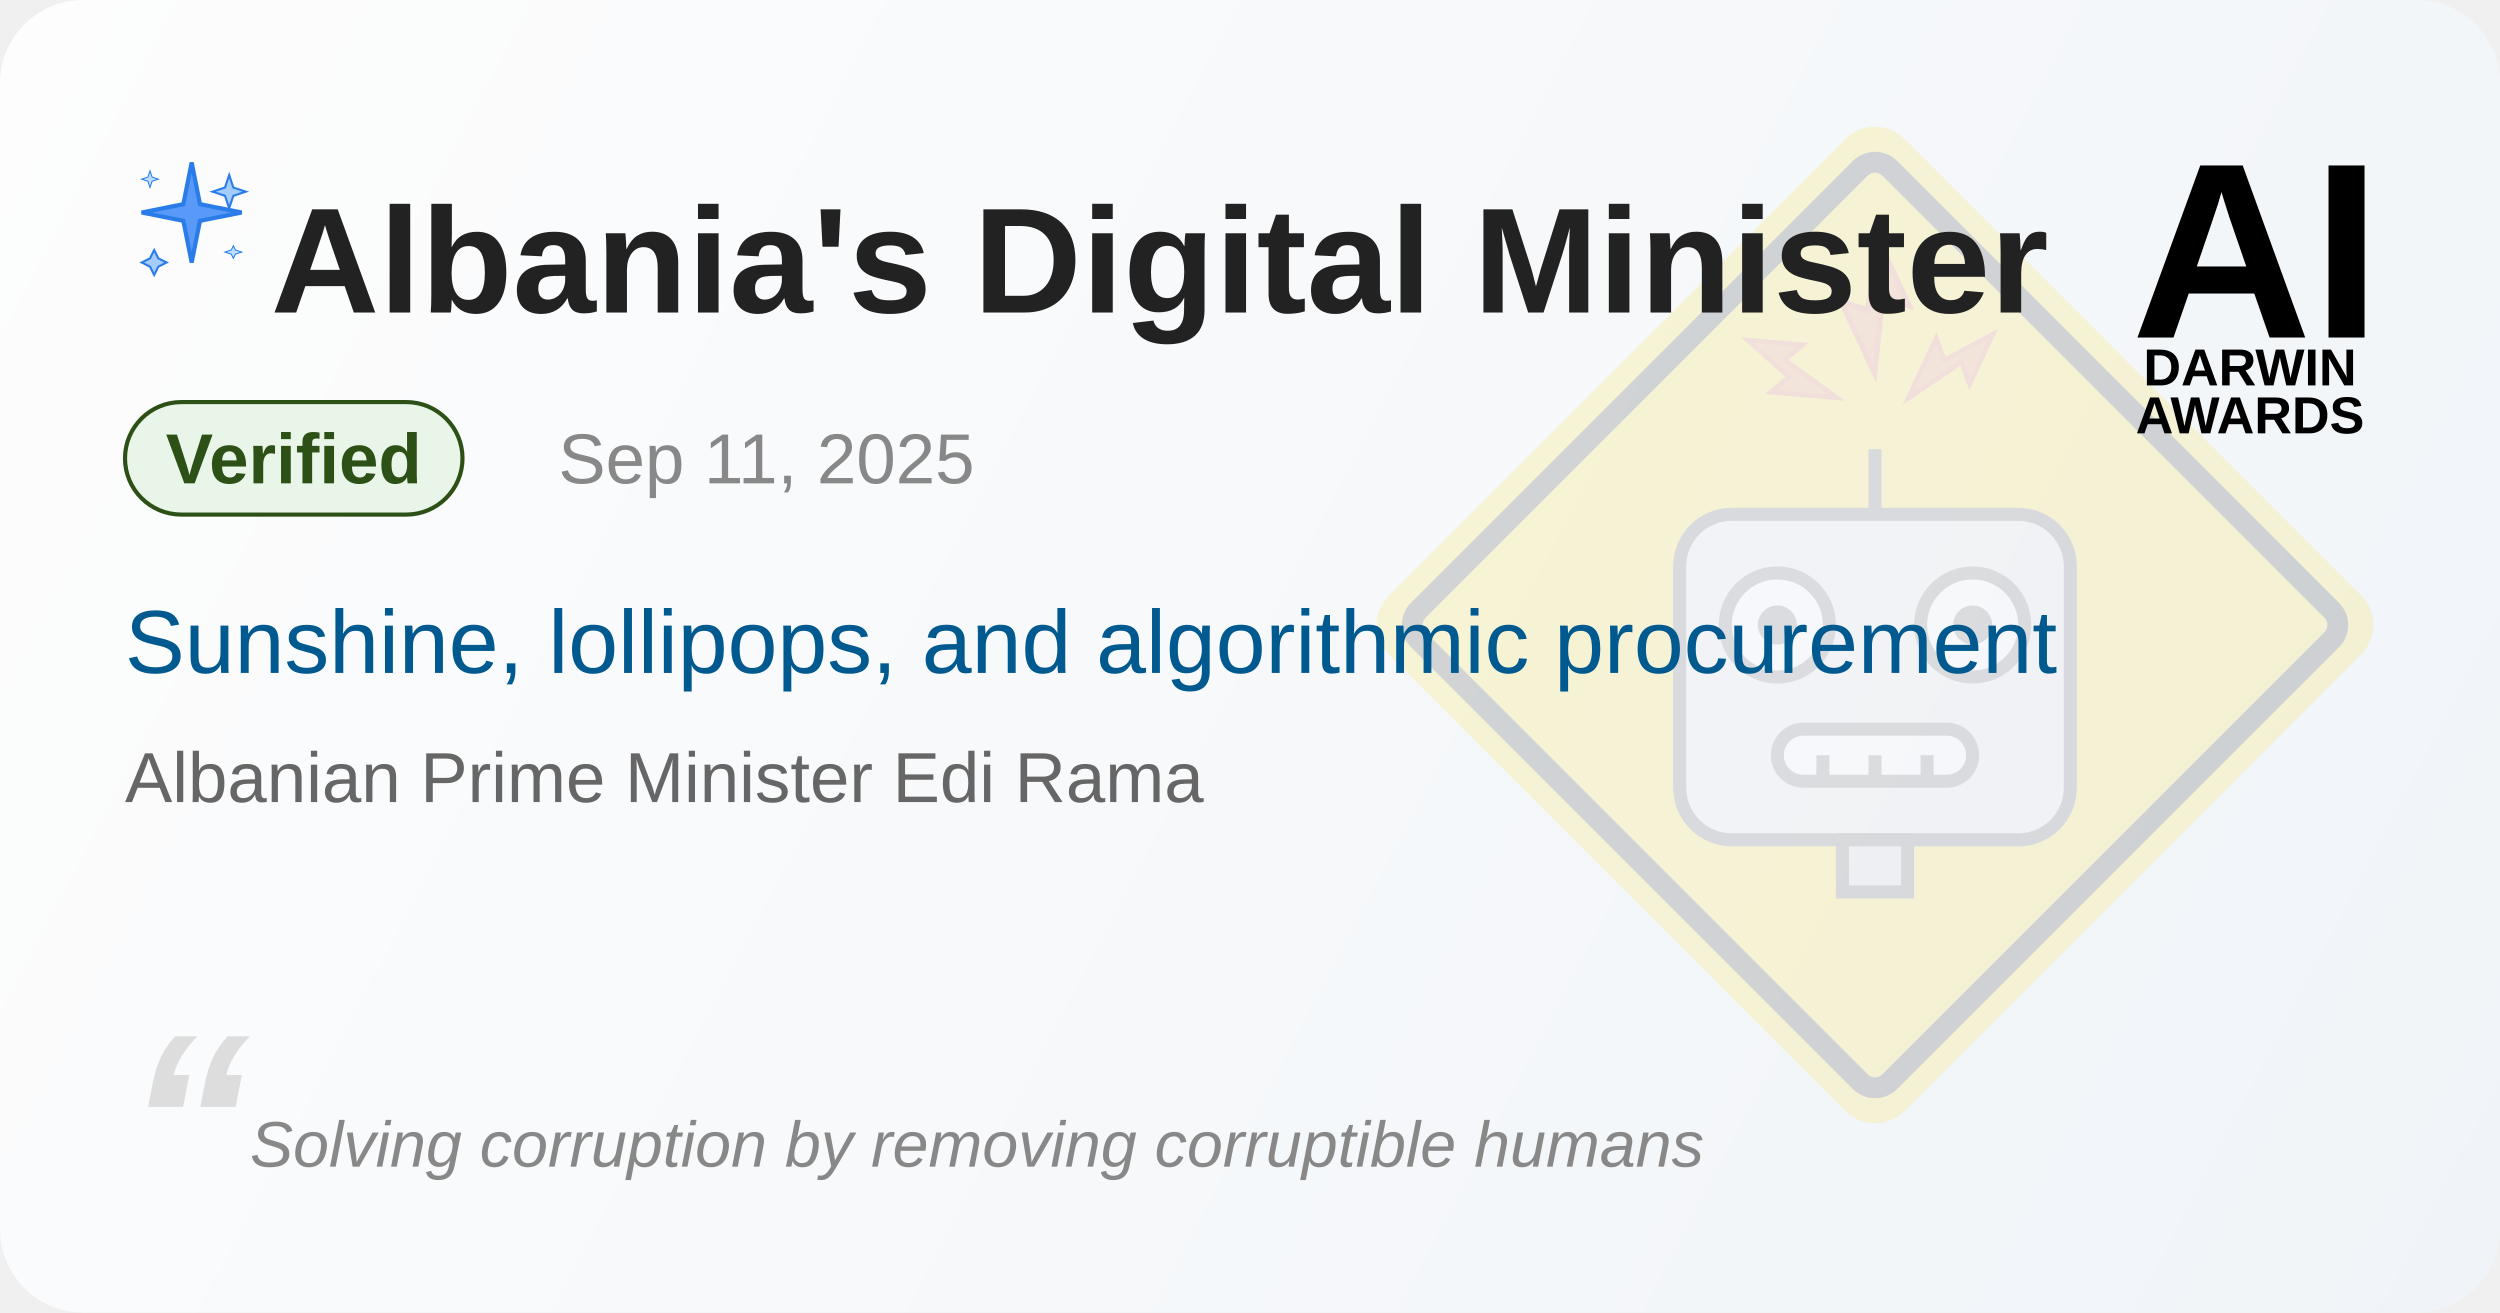
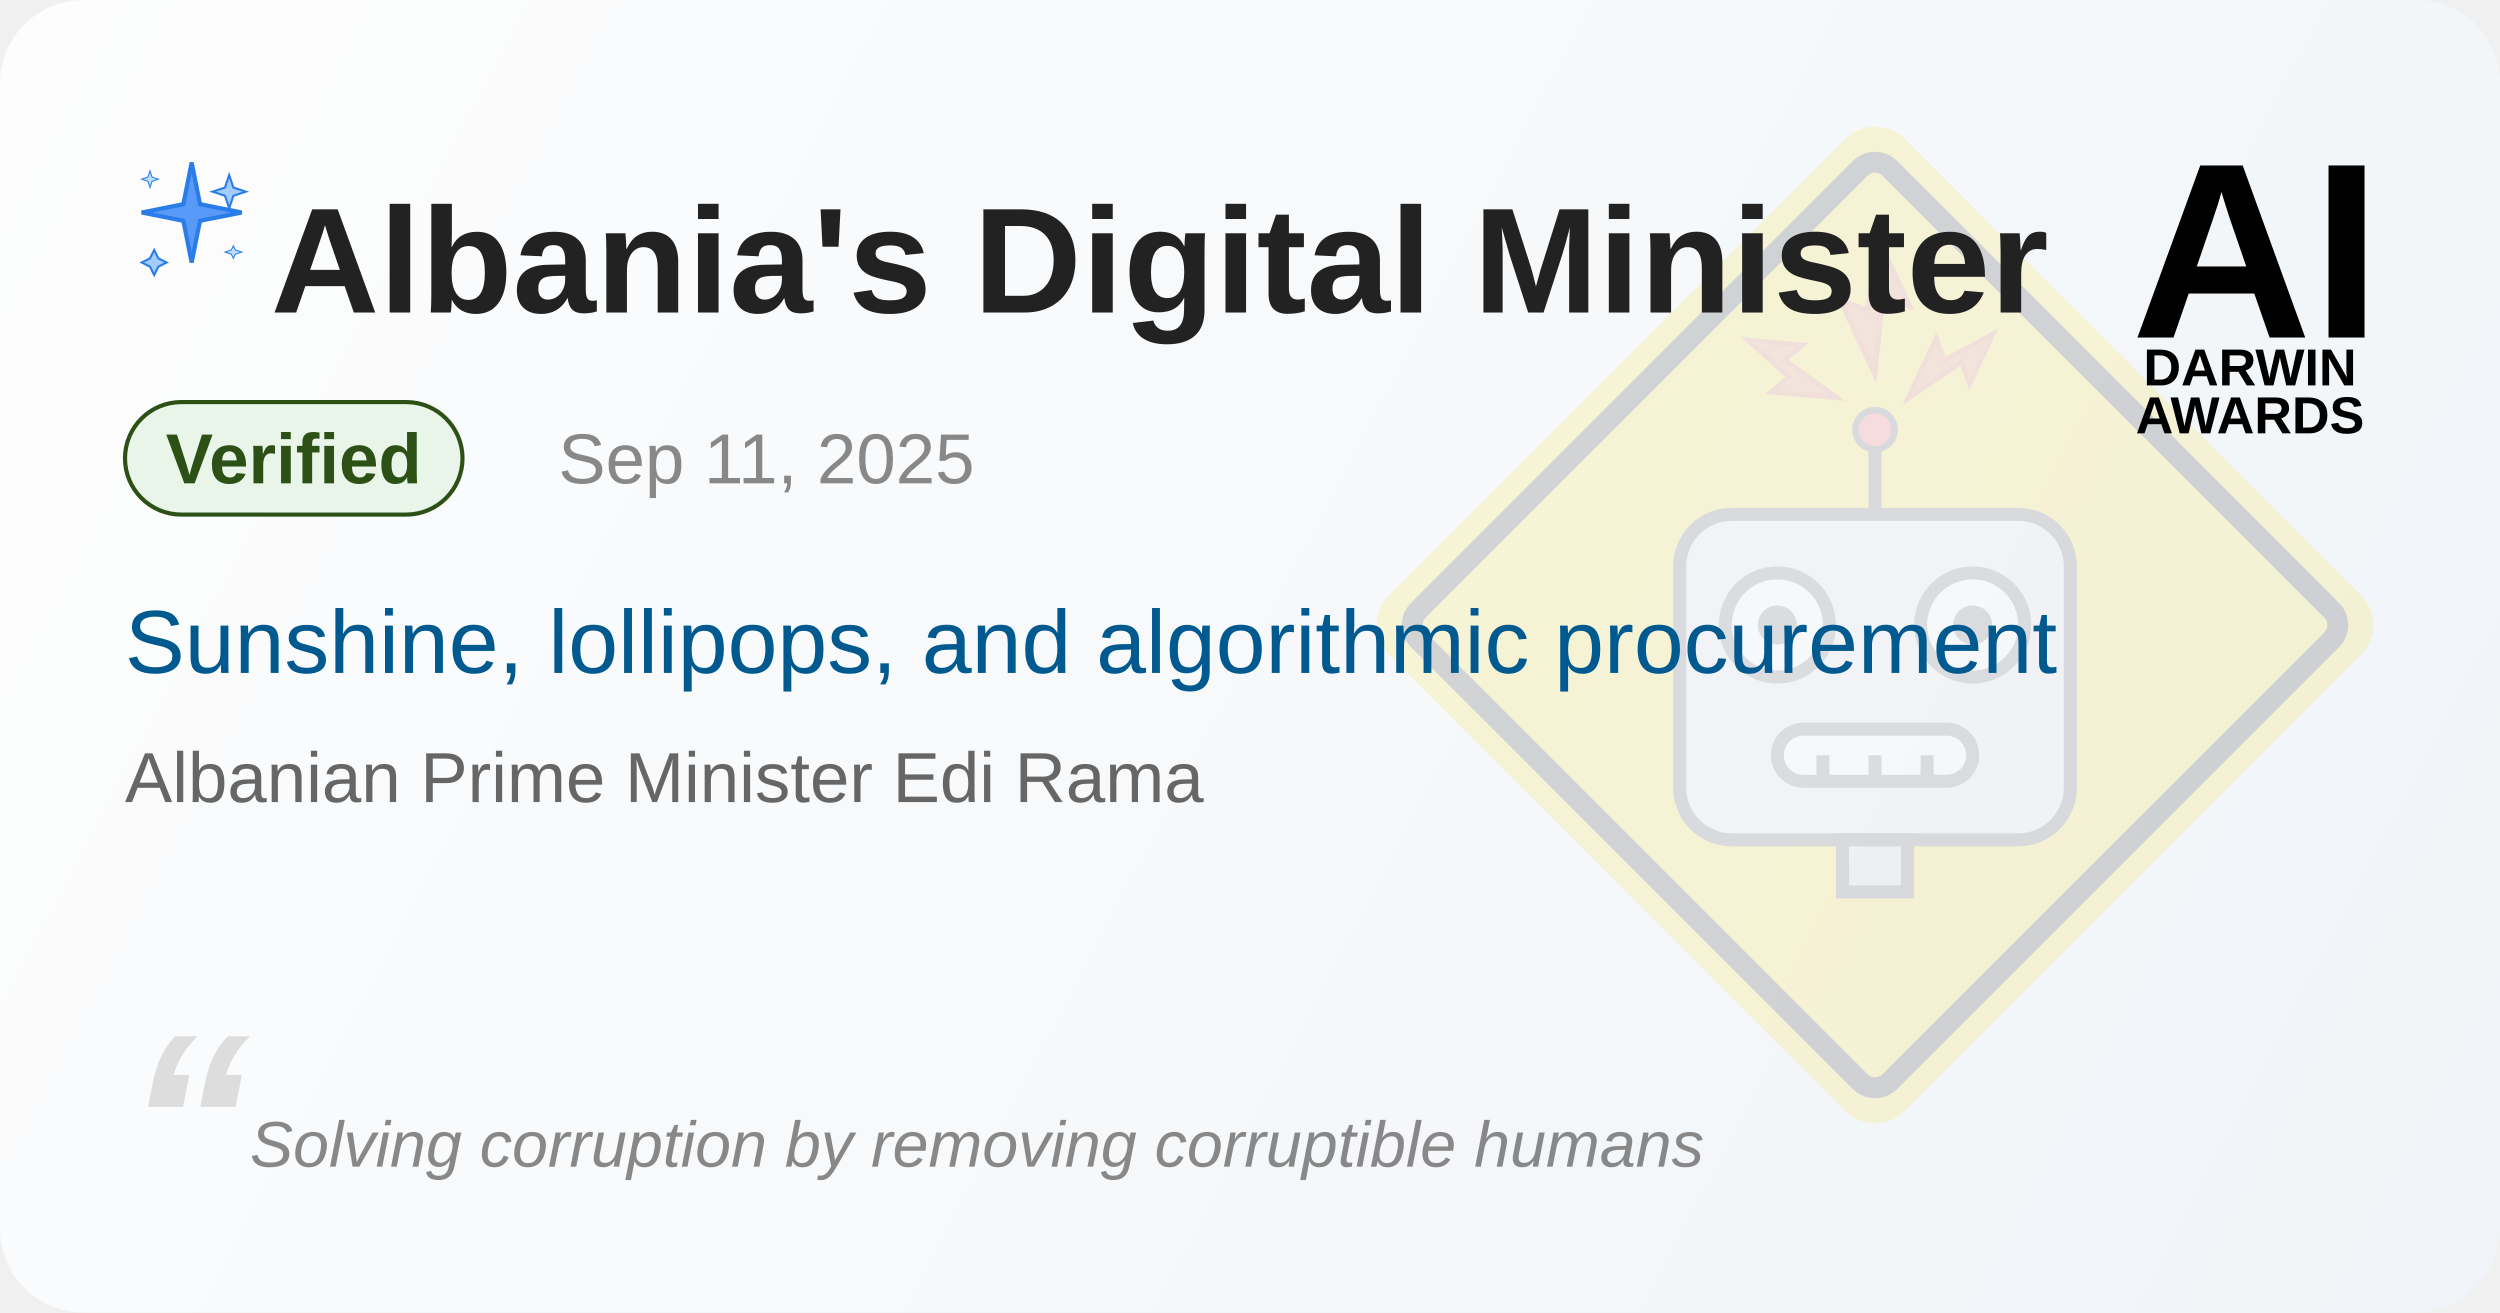
<svg xmlns="http://www.w3.org/2000/svg" width="1200" height="630" viewBox="0 0 1200 630">
  <defs>
    <linearGradient id="bg-gradient" x1="0" y1="0" x2="1200" y2="630" gradientUnits="userSpaceOnUse">
      <stop stop-color="#fdfdfd" />
      <stop offset="1" stop-color="#f0f4f8" />
    </linearGradient>
  </defs>
  <rect width="1200" height="630" rx="40" fill="url(#bg-gradient)" />
  <g transform="translate(60,70) scale(1)">
    <polygon points="32,8 36,28 56,32 36,36 32,56 28,36 8,32 28,28" fill="#5999F7" stroke="#2A7CE8" stroke-width="2" />
    <polygon points="50,14 52,20 58,22 52,24 50,30 48,24 42,22 48,20" fill="#A3CCFF" stroke="#2A7CE8" stroke-width="1" />
    <polygon points="14,50 16,54 20,56 16,58 14,62 12,58 8,56 12,54" fill="#A3CCFF" stroke="#2A7CE8" stroke-width="1" />
    <polygon points="12,12 13,15 16,16 13,17 12,20 11,17 8,16 11,15" fill="#BBE0FF" stroke="#2A7CE8" stroke-width="0.5" />
    <polygon points="52,48 53,50 56,51 53,52 52,54 51,52 48,51 51,50" fill="#BBE0FF" stroke="#2A7CE8" stroke-width="0.5" />
  </g>
  <g opacity="0.15" transform="translate(650,50) scale(2.5)">
    <g transform="rotate(45 100 100)">
      <rect x="30" y="30" width="140" height="140" rx="8" fill="#FFD600" />
      <rect x="36" y="36" width="128" height="128" rx="4" fill="none" stroke="black" stroke-width="4" />
    </g>
    <g transform="scale(1.25) translate(30,38)">
      <rect x="20" y="25" width="60" height="50" rx="8" ry="8" fill="#e0e0e0" stroke="#333" stroke-width="2" />
      <line x1="50" y1="25" x2="50" y2="15" stroke="#333" stroke-width="2" />
+       <circle cx="50" cy="12" r="3" fill="#ff4444" stroke="#333" stroke-width="1" />
      <circle cx="35" cy="42" r="8" fill="#fff" stroke="#444" stroke-width="2" />
      <circle cx="65" cy="42" r="8" fill="#fff" stroke="#444" stroke-width="2" />
      <circle cx="35" cy="42" r="3" fill="#444" />
      <circle cx="65" cy="42" r="3" fill="#444" />
      <rect x="35" y="58" width="30" height="8" rx="4" fill="#fff" stroke="#444" stroke-width="2" />
      <line x1="42" y1="62" x2="42" y2="66" stroke="#444" stroke-width="2" />
      <line x1="50" y1="62" x2="50" y2="66" stroke="#444" stroke-width="2" />
      <line x1="58" y1="62" x2="58" y2="66" stroke="#444" stroke-width="2" />
      <rect x="45" y="75" width="10" height="8" fill="#ccc" stroke="#333" stroke-width="2" />
    </g>
    <g transform="translate(95,23) rotate(20) scale(0.18)">
      <polygon points="40,10 90,60 60,60 80,140 20,80 50,80 40,10" fill="#ed7727" stroke="#dd5430" stroke-width="6" />
    </g>
    <g transform="translate(122,38) rotate(70) scale(0.15)">
      <polygon points="40,10 90,60 60,60 80,140 20,80 50,80 40,10" fill="#ed7727" stroke="#dd5430" stroke-width="6" />
    </g>
    <g transform="translate(70,48) rotate(-40) scale(0.15)">
      <polygon points="40,10 90,60 60,60 80,140 20,80 50,80 40,10" fill="#ed7727" stroke="#dd5430" stroke-width="6" />
    </g>
  </g>
  <text x="130" y="150" font-size="72" font-family="'Segoe UI', Arial, sans-serif" fill="#222" font-weight="bold">Albania's Digital Minister</text>
  <rect x="60" y="193" width="162" height="54" rx="27" fill="#e8f5e8" stroke="#2d5016" stroke-width="2" />
  <text x="141" y="232" text-anchor="middle" font-size="34" font-family="'Segoe UI', Arial, sans-serif" fill="#2d5016" font-weight="bold">Verified</text>
  <text x="268" y="232" font-size="34" font-family="'Segoe UI', Arial, sans-serif" fill="#888">Sep 11, 2025</text>
  <text x="60" y="323" font-size="43" font-family="'Segoe UI', Arial, sans-serif" fill="#00598F">Sunshine, lollipops, and algorithmic procurement</text>
  <text x="60" y="385" font-size="34" font-family="'Segoe UI', Arial, sans-serif" fill="#666">Albanian Prime Minister Edi Rama</text>
  <g transform="translate(980, 50)">
    <g font-family="Arial, sans-serif" fill="#000" font-weight="normal" text-anchor="middle">
      <text id="ai" x="103" y="112" font-size="120" font-weight="bold" textLength="115">AI</text>
      <text id="darwin" x="100" y="135" font-size="25" font-weight="bold" textLength="112">DARWIN</text>
      <text id="awards" x="100" y="158" font-size="25" font-weight="bold" textLength="112">AWARDS</text>
    </g>
  </g>
  <text x="60" y="580" font-size="120" font-family="'Segoe UI', Arial, sans-serif" fill="#ddd" font-style="italic" font-weight="bold" opacity="1">“</text>
  <text x="120" y="560" font-size="31" font-family="'Segoe UI', Arial, sans-serif" fill="#888" font-style="italic">Solving corruption by removing corruptible humans</text>
</svg>
